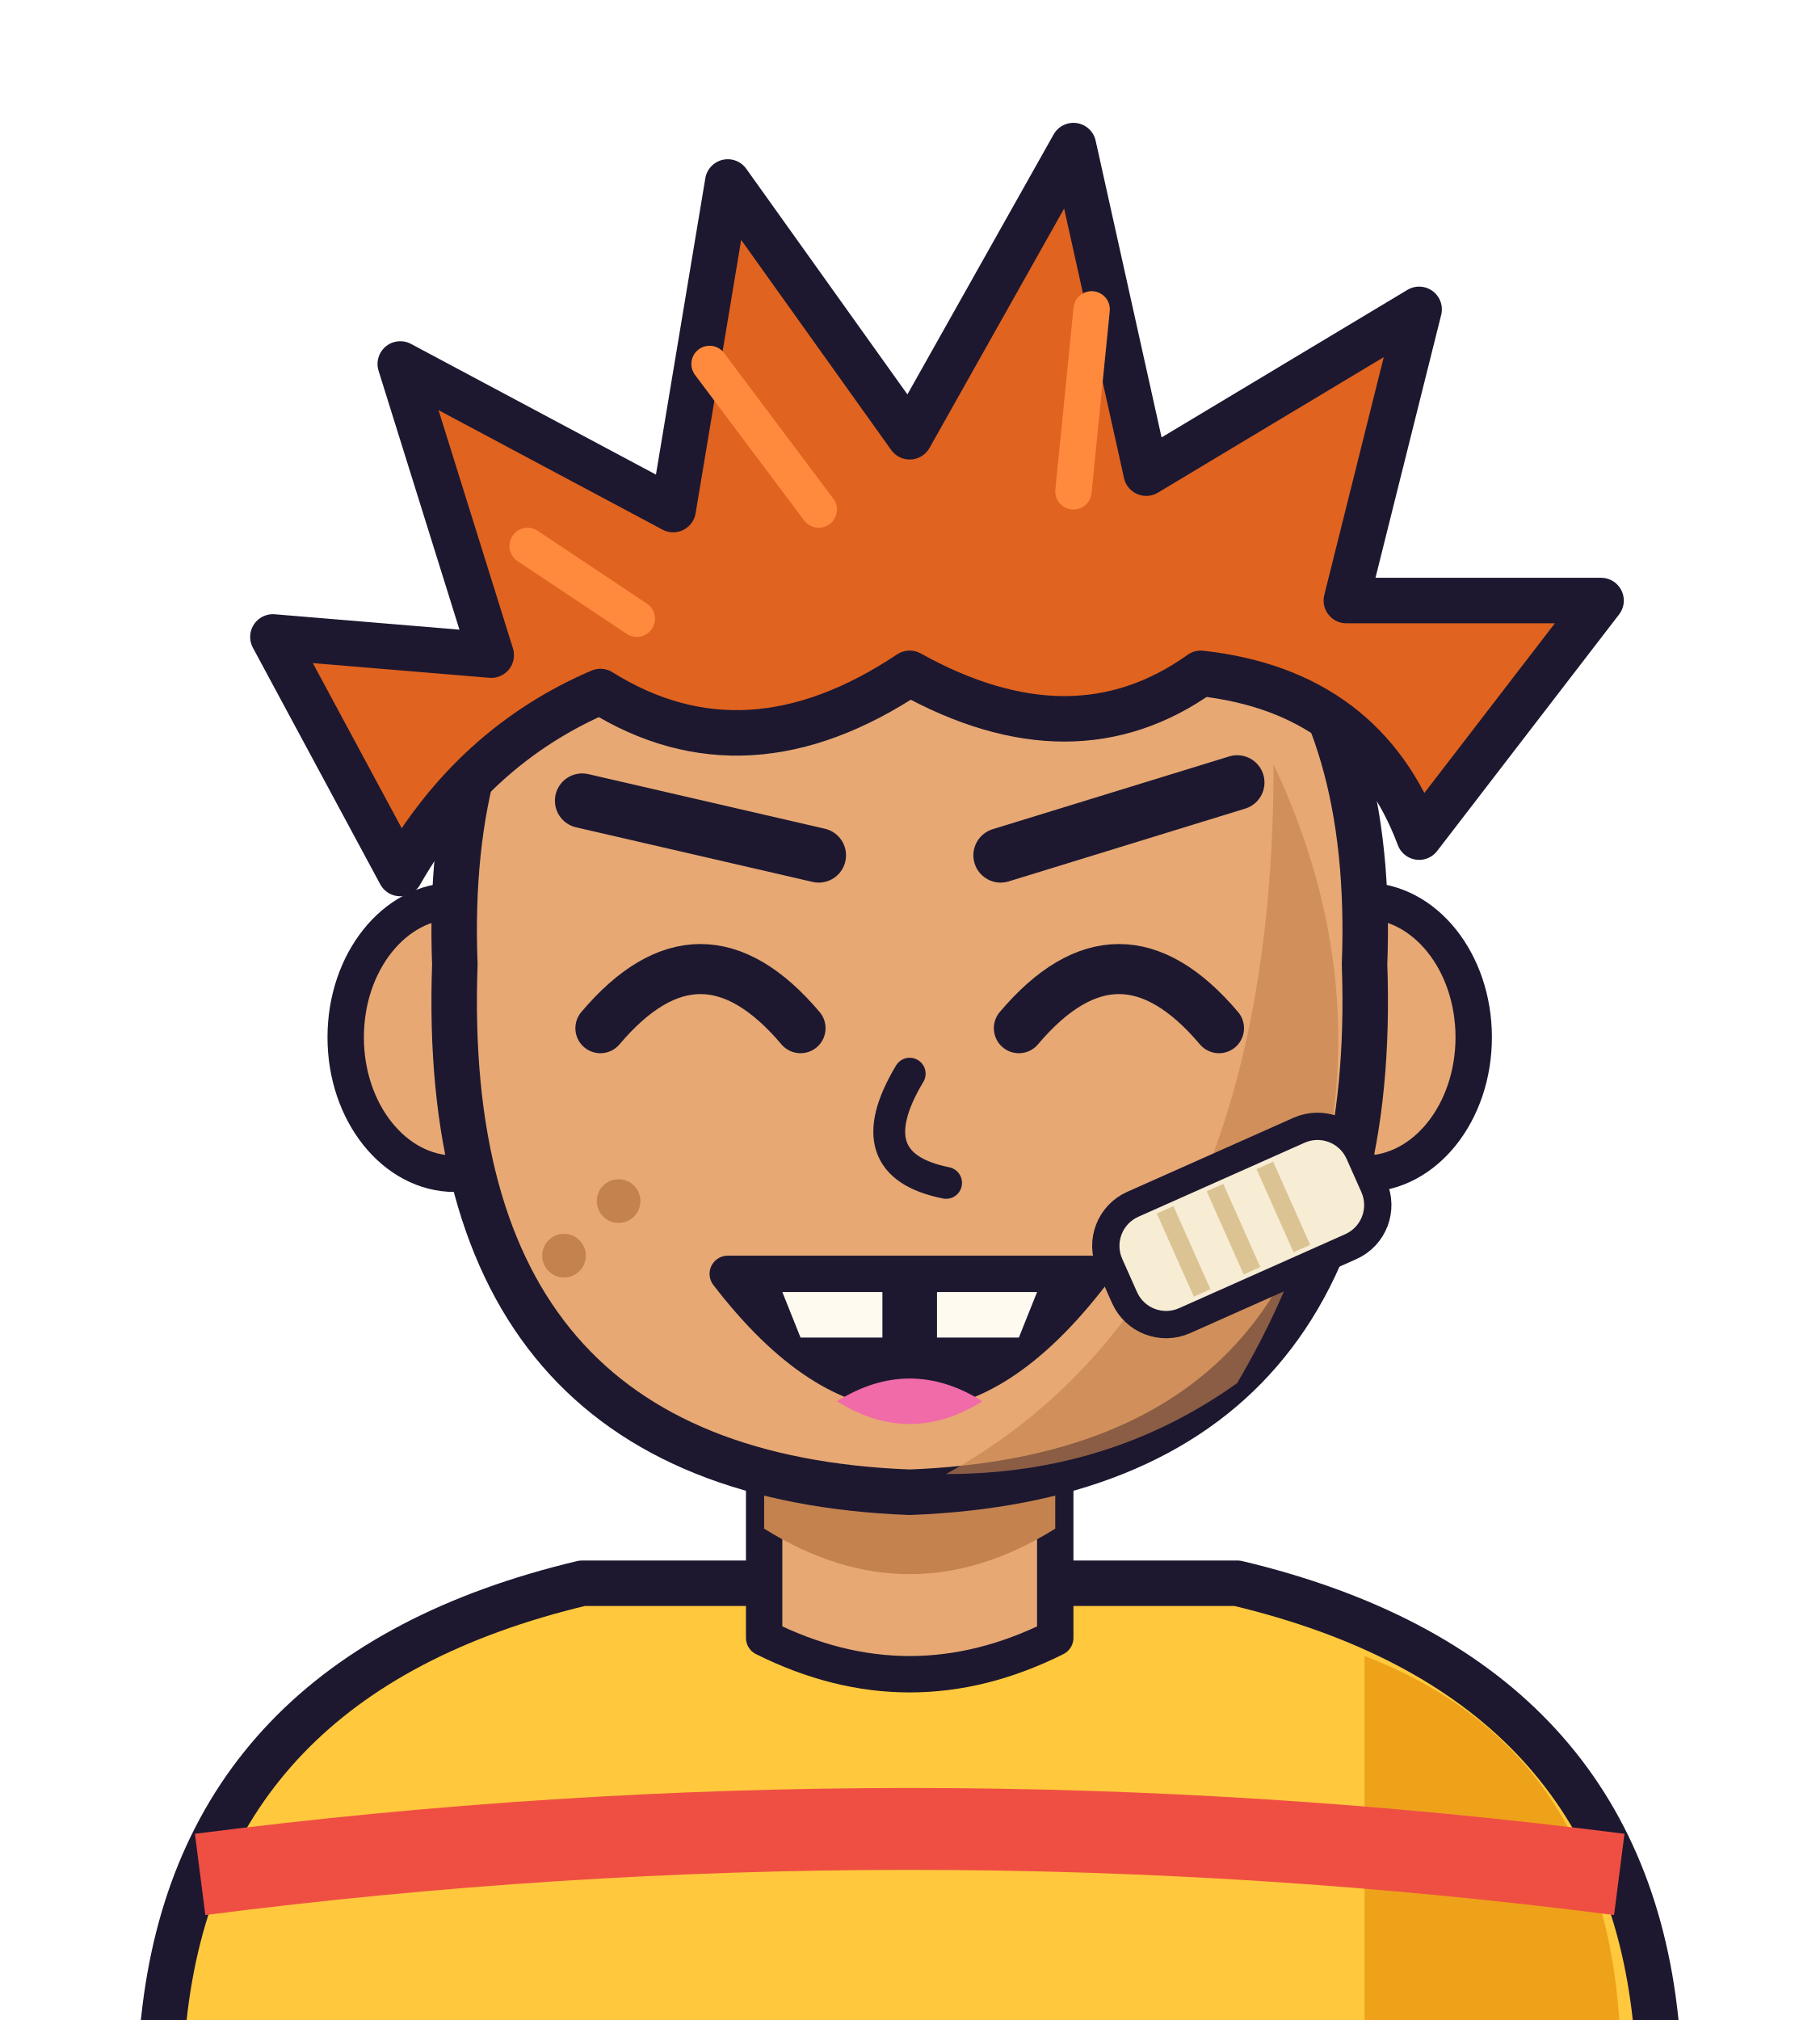
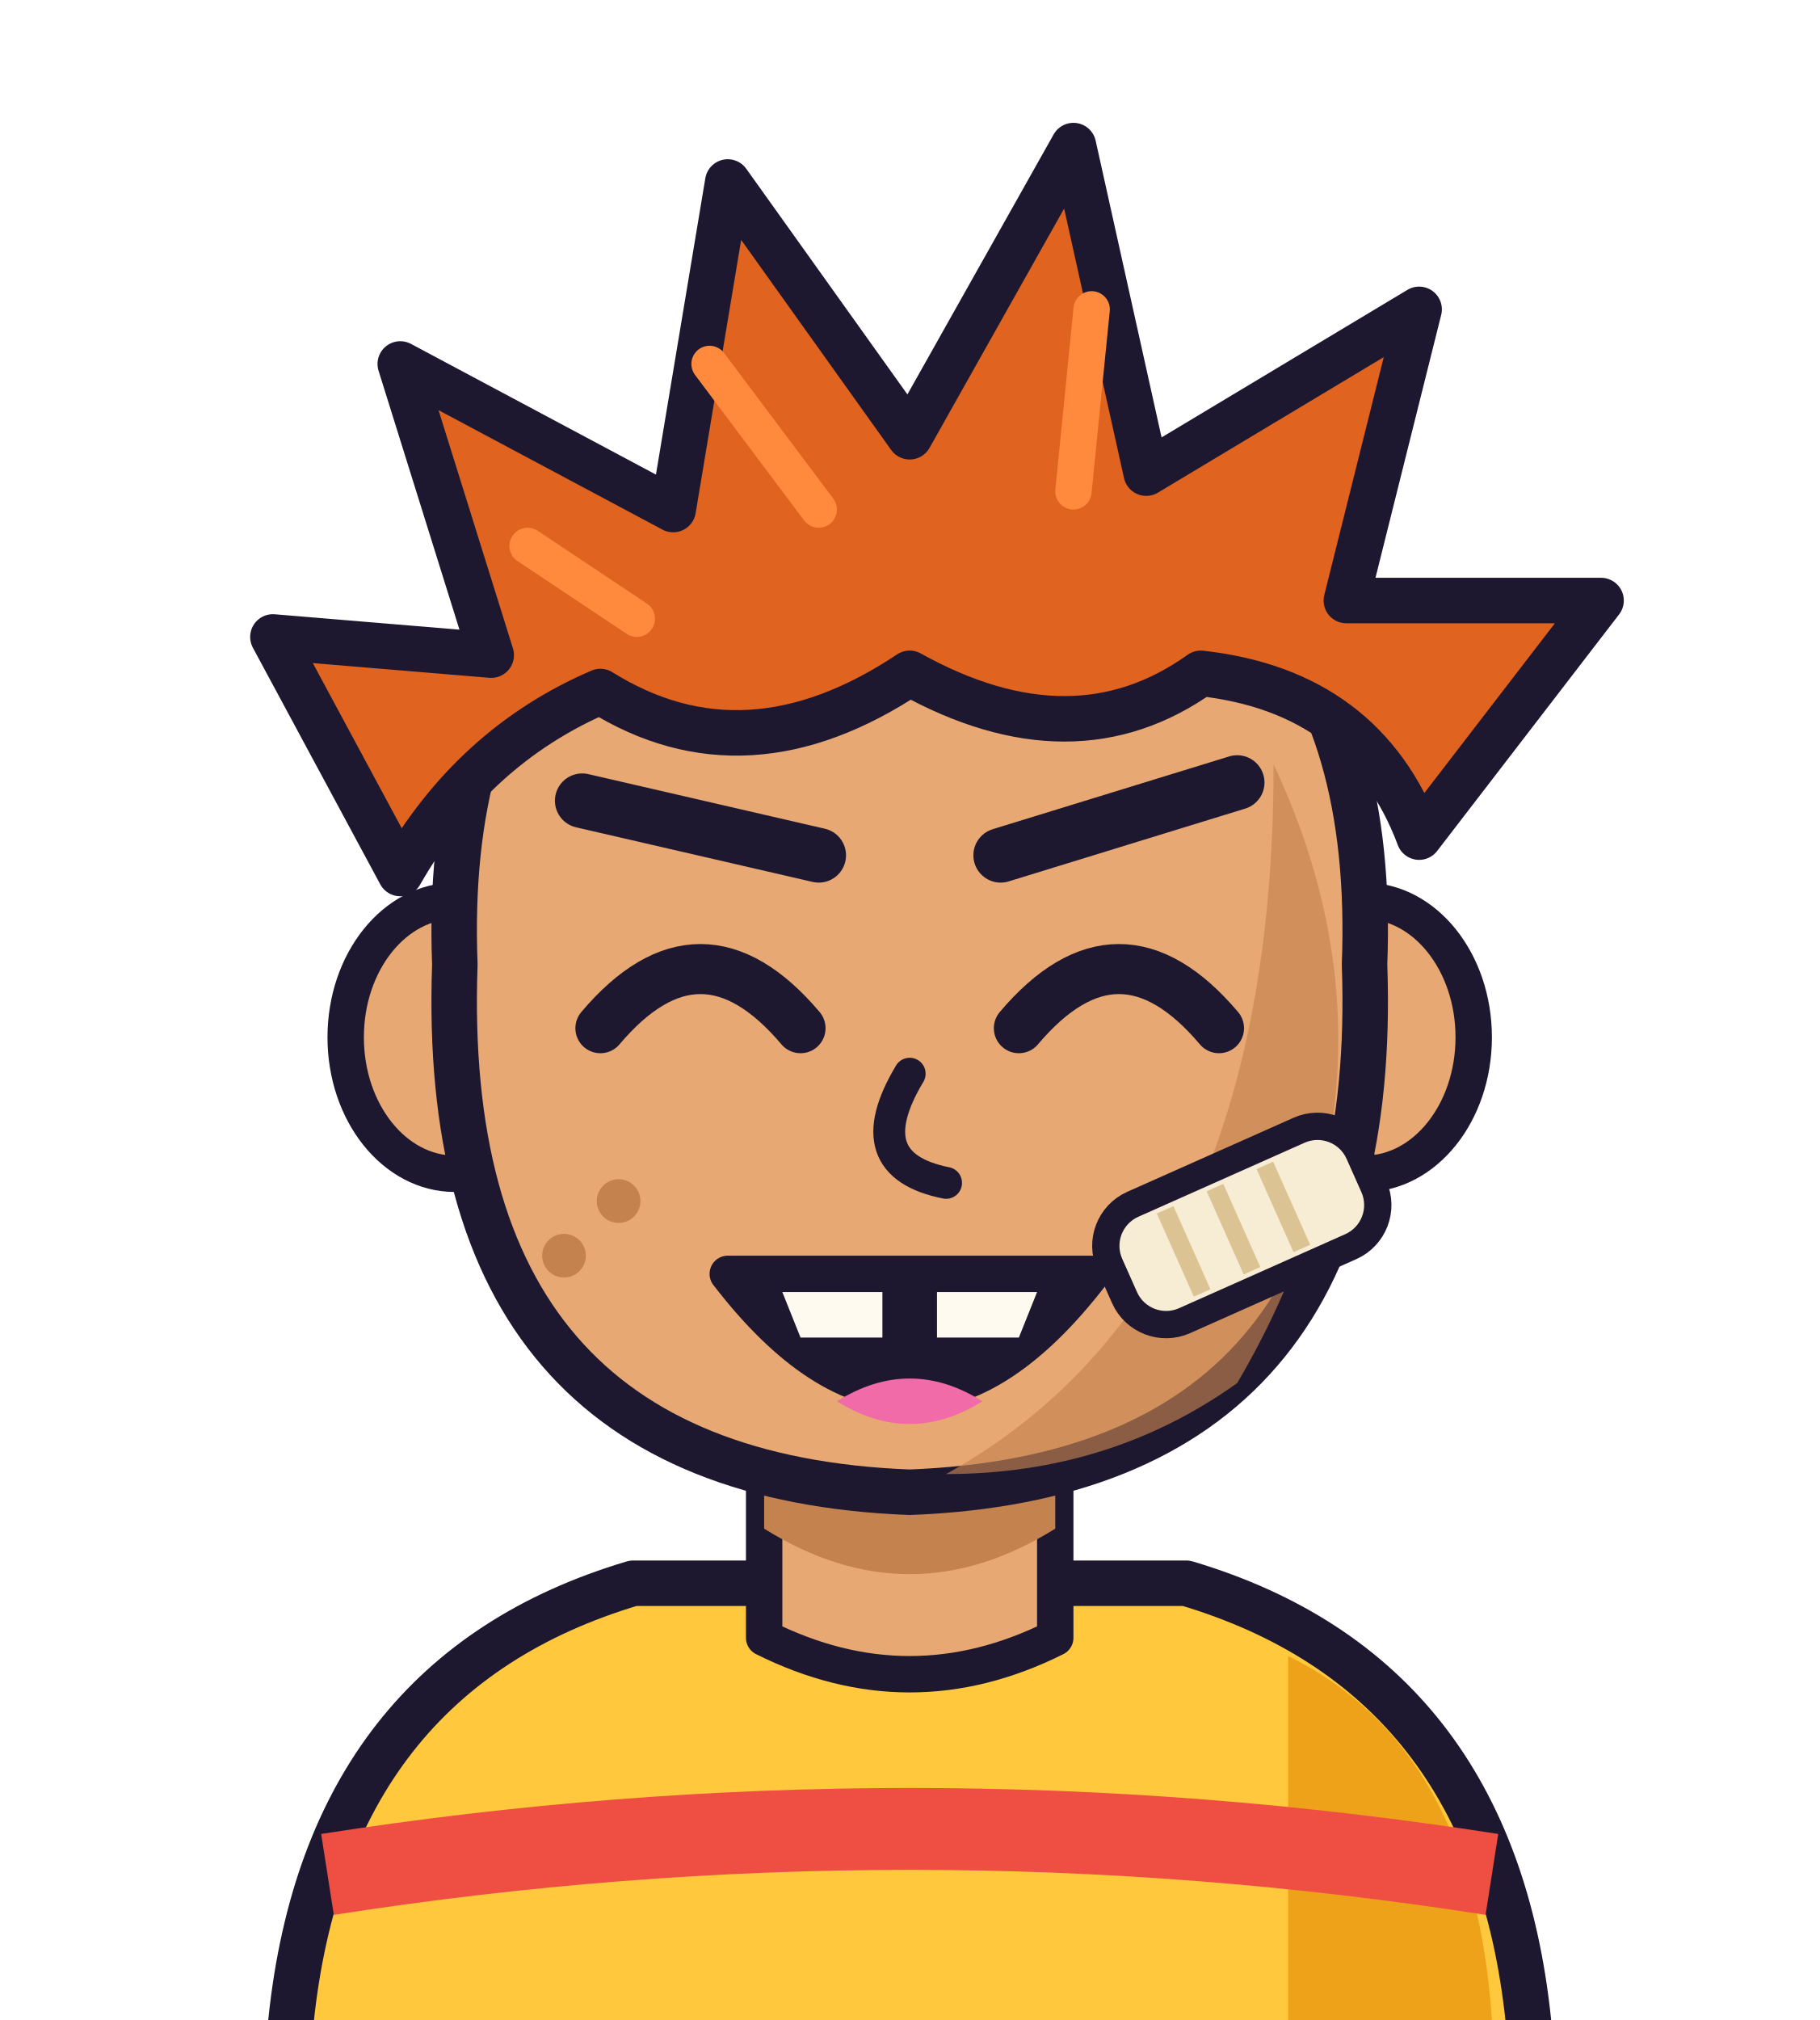
<svg xmlns="http://www.w3.org/2000/svg" width="200" height="222" viewBox="0 0 200 222">
  <g>
    <g>
      <g>
-         <path d="M16 240 L18 222 Q22 184 64 174 L136 174 Q178 184 182 222 L184 240 Z" fill="#ffc83d" stroke="#1d1830" stroke-width="5" stroke-linejoin="round" stroke-linecap="round" />
-         <path d="M150 182 Q176 192 178 222 L150 222 Z" fill="#eda21a" />
+         <path d="M30 240 L32 222 Q36 184 69.6 174 L130.4 174 Q164 184 168 222 L170 240 Z" fill="#ffc83d" stroke="#1d1830" stroke-width="5" stroke-linejoin="round" stroke-linecap="round" />
+         <path d="M141.6 182 Q162 192 164 222 L141.6 222 Z" fill="#eda21a" />
      </g>
-       <path d="M22 206 Q100 196 178 206" fill="none" stroke="#ef4f43" stroke-width="9" />
+       <path d="M36 206 Q100 196 164 206" fill="none" stroke="#ef4f43" stroke-width="9" />
    </g>
    <g>
      <path d="M84 150 L84 180 Q100 188 116 180 L116 150 Z" fill="#e7a874" stroke="#1d1830" stroke-width="4" stroke-linejoin="round" stroke-linecap="round" />
      <path d="M84 158 Q100 170 116 158 L116 168 Q100 178 84 168 Z" fill="#c4824f" />
    </g>
    <ellipse cx="50" cy="114" rx="12" ry="15" fill="#e7a874" stroke="#1d1830" stroke-width="4" stroke-linejoin="round" stroke-linecap="round" />
    <ellipse cx="150" cy="114" rx="12" ry="15" fill="#e7a874" stroke="#1d1830" stroke-width="4" stroke-linejoin="round" stroke-linecap="round" />
    <path d="M50 106 Q48 54 100 52 Q152 54 150 106 Q152 162 100 164 Q48 162 50 106 Z" fill="#e7a874" stroke="#1d1830" stroke-width="5" stroke-linejoin="round" stroke-linecap="round" />
    <path d="M140 84 Q156 118 136 152 Q122 162 104 162 Q140 142 140 84 Z" fill="#c4824f" opacity="0.65" />
    <path d="M44 96 L30 70 L54 72 L44 40 L74 56 L80 20 L100 48 L118 16 L126 52 L156 34 L148 66 L176 66 L156 92 Q150 76 132 74 Q118 84 100 74 Q82 86 66 76 Q52 82 44 96 Z" fill="#e0631f" stroke="#1d1830" stroke-width="5" stroke-linejoin="round" stroke-linecap="round" />
    <path d="M78 40 L90 56 M120 34 L118 54 M58 60 L70 68" stroke="#ff8a3d" stroke-width="4" stroke-linecap="round" />
    <g transform="translate(0 0)">
      <g fill="none" stroke="#1d1830" stroke-width="5.5" stroke-linejoin="round" stroke-linecap="round">
        <path d="M66 113 Q77 100 88 113" />
        <path d="M112 113 Q123 100 134 113" />
      </g>
      <path d="M64 88 L90 94 M110 94 L136 86" fill="none" stroke="#1d1830" stroke-width="6" stroke-linejoin="round" stroke-linecap="round" />
      <g fill="#c4824f">
        <circle cx="68" cy="132" r="2.4" />
        <circle cx="62" cy="138" r="2.4" />
        <circle cx="132" cy="134" r="2.4" />
      </g>
      <g transform="rotate(-24 136 136)">
        <rect x="122" y="128" width="30" height="14" rx="5" fill="#f7ecd4" stroke="#1d1830" stroke-width="3" stroke-linejoin="round" stroke-linecap="round" />
        <path d="M130 130 L130 140 M136 130 L136 140 M142 130 L142 140" stroke="#dcc394" stroke-width="2" />
      </g>
      <path d="M100 118 Q94 128 104 130" fill="none" stroke="#1d1830" stroke-width="3.5" stroke-linejoin="round" stroke-linecap="round" />
      <g>
        <path d="M80 140 Q100 166 120 140 Z" fill="#1d1830" stroke="#1d1830" stroke-width="4" stroke-linejoin="round" stroke-linecap="round" />
        <path d="M86 142 L114 142 L112 147 L88 147 Z" fill="#fffaf0" />
        <rect x="97" y="141" width="6" height="7" fill="#1d1830" />
        <path d="M92 154 Q100 149 108 154 Q100 159 92 154 Z" fill="#f06ba8" />
      </g>
    </g>
  </g>
</svg>
